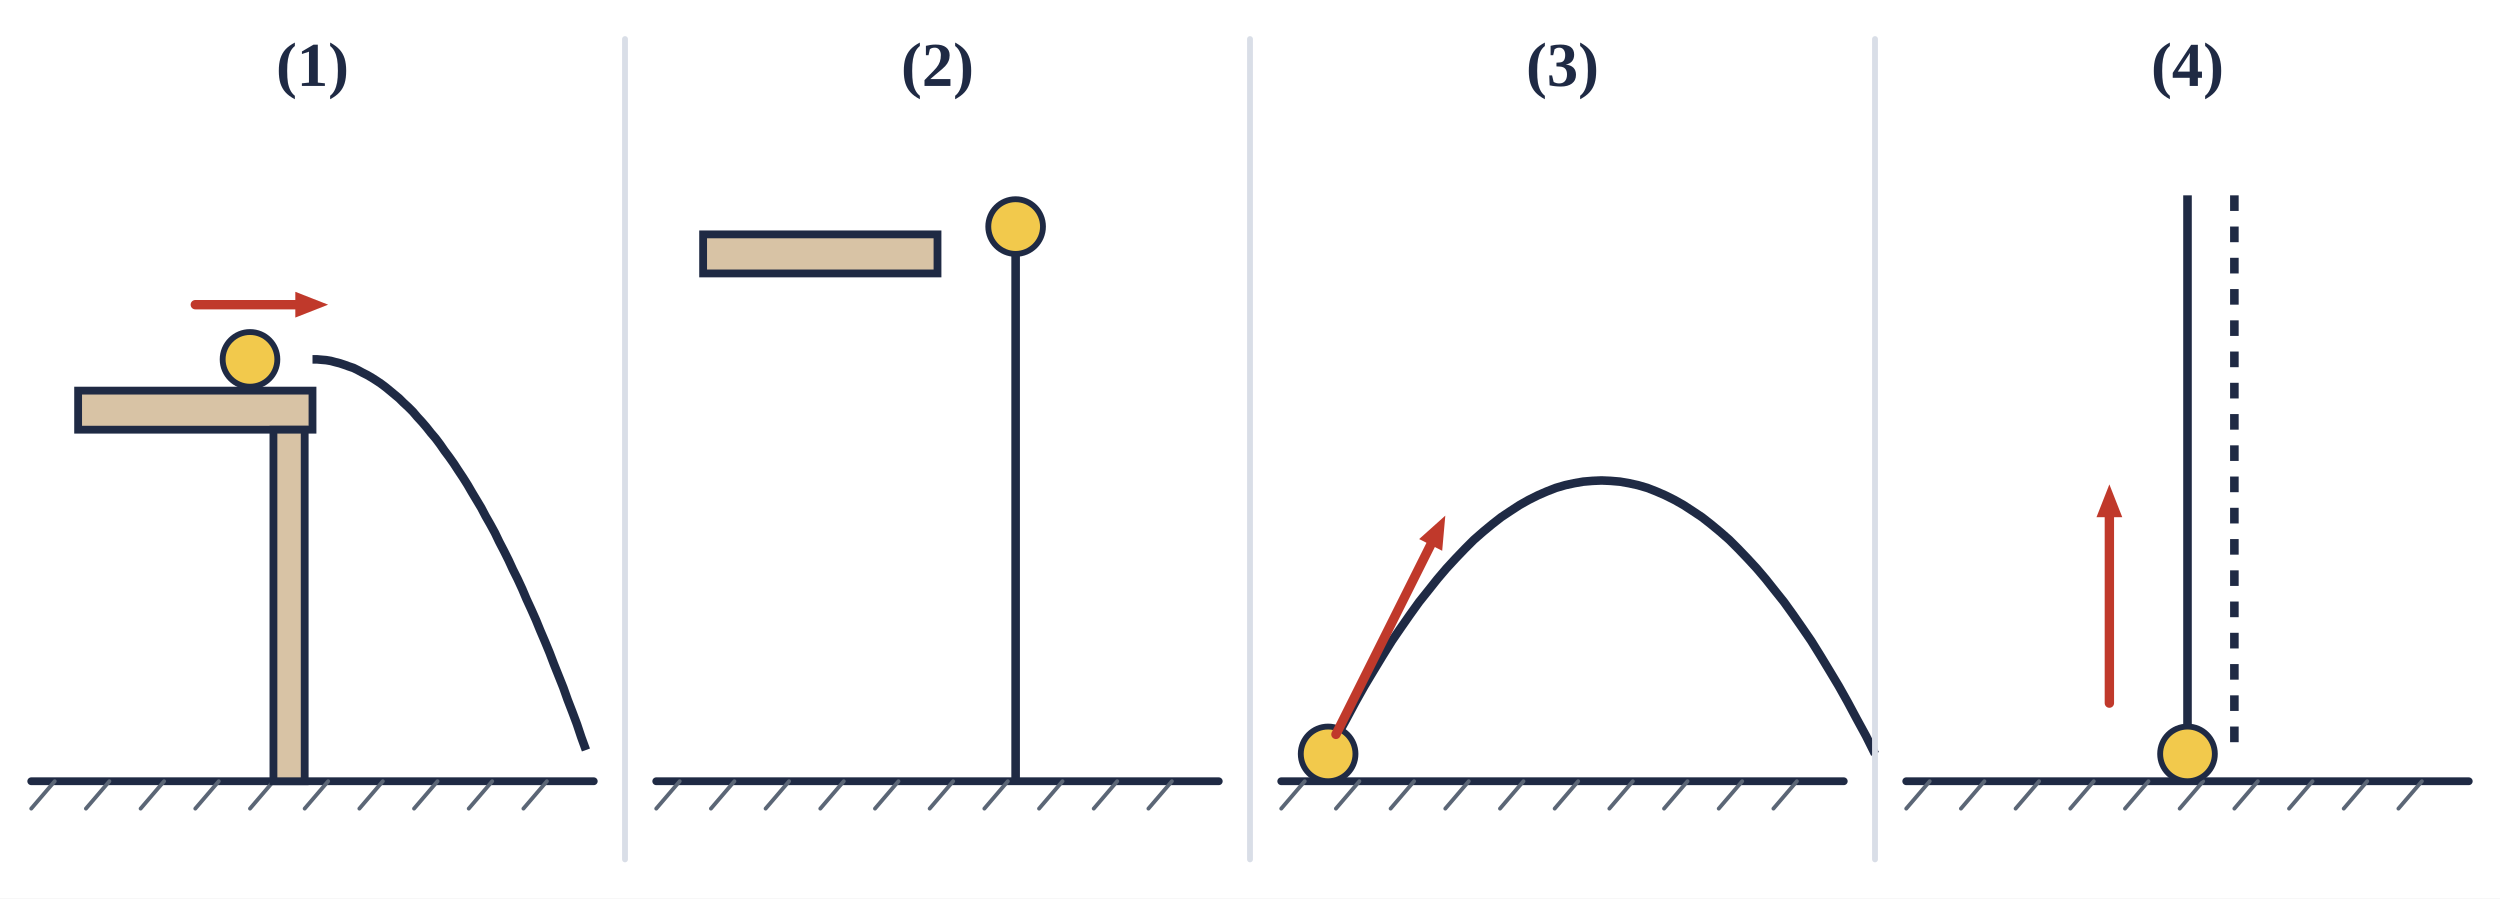
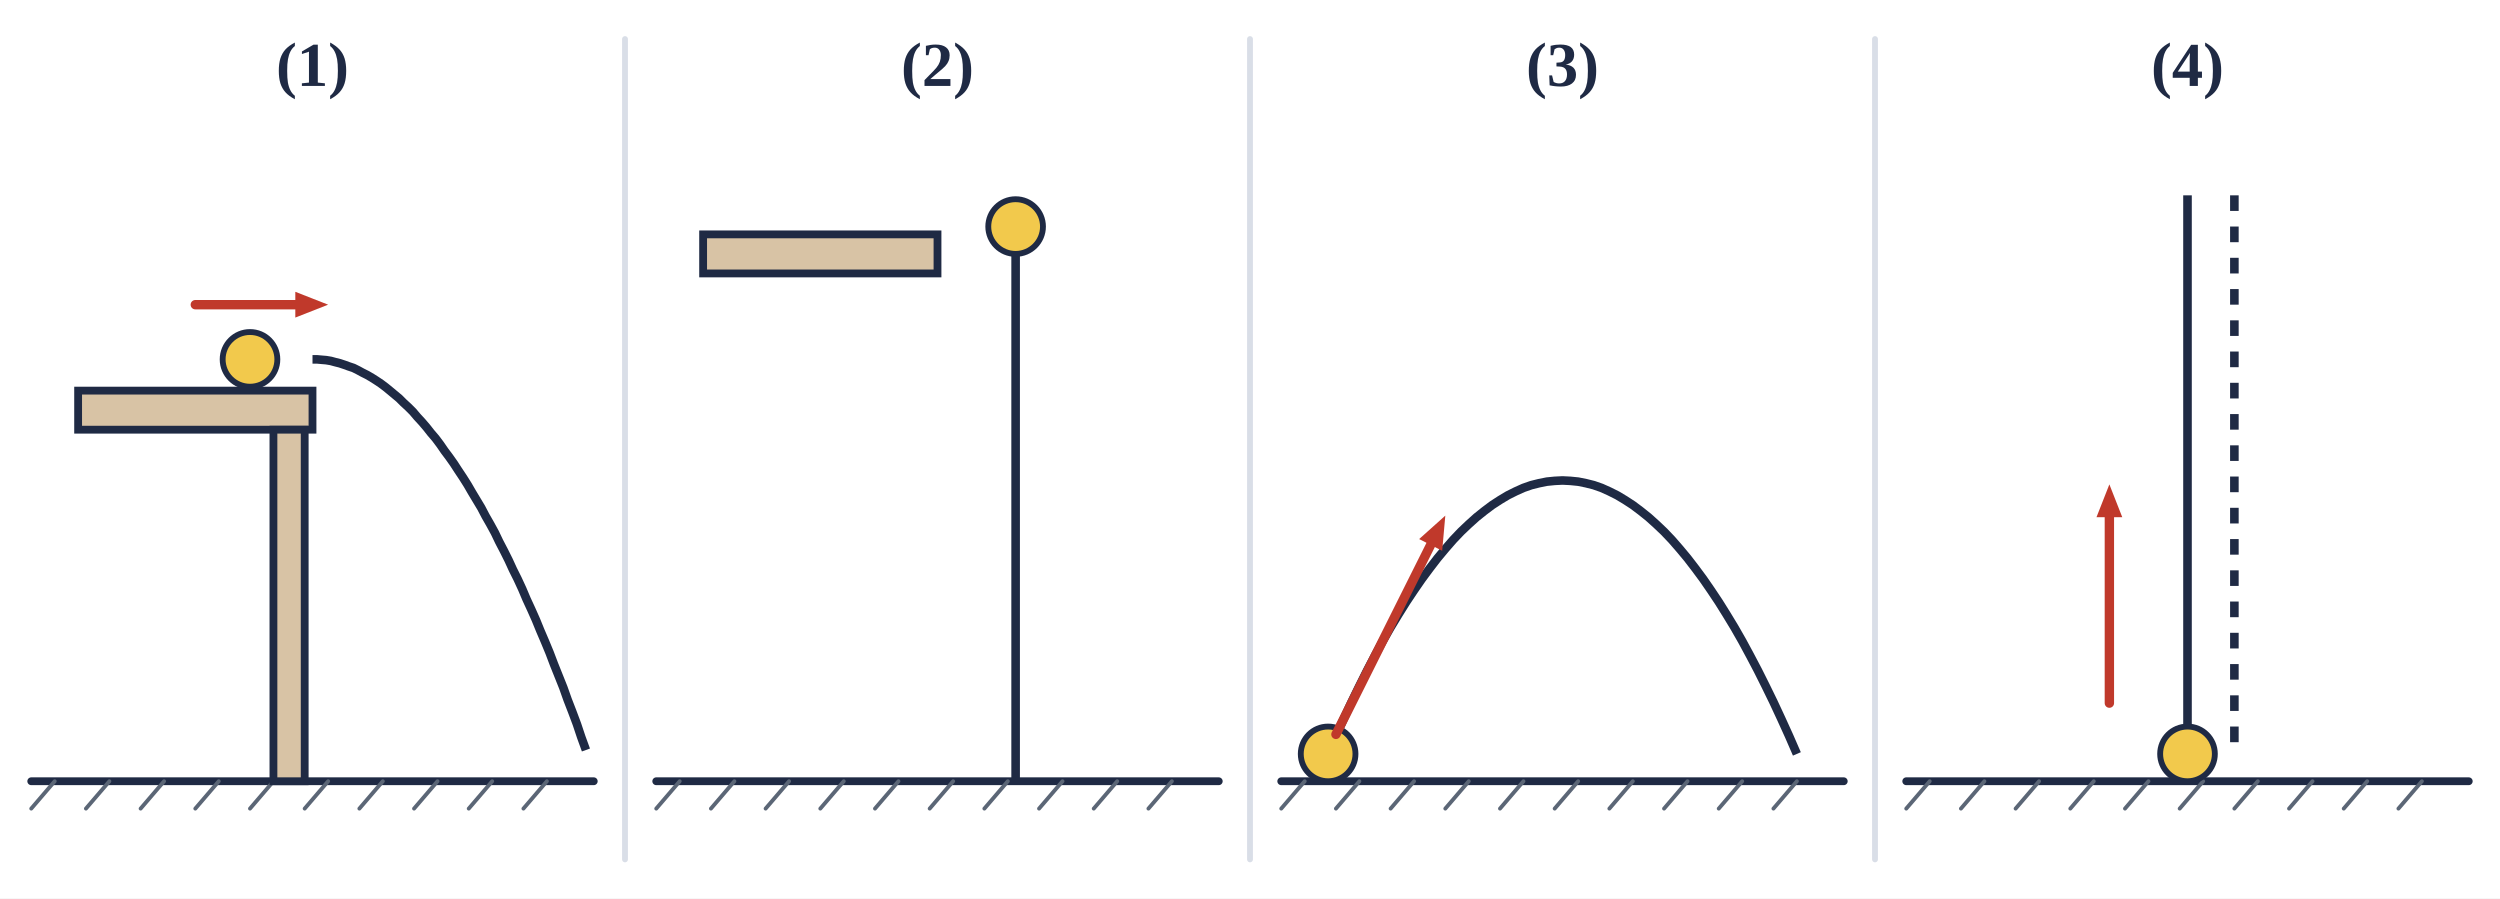
<svg xmlns="http://www.w3.org/2000/svg" viewBox="0 0 640 230" width="640" height="230">
  <rect width="640" height="230" fill="#fff" />
  <text x="80.0" y="22.0" text-anchor="middle" font-size="16" fill="#1f2a44" font-weight="bold" font-family="'Times New Roman',Times,serif">(1)</text>
  <line x1="8.0" y1="200.0" x2="152.0" y2="200.0" stroke="#1f2a44" stroke-width="2" stroke-linecap="round" />
  <line x1="14.0" y1="200.0" x2="8.0" y2="207.0" stroke="#5b6676" stroke-width="1" stroke-linecap="round" />
  <line x1="28.0" y1="200.0" x2="22.0" y2="207.0" stroke="#5b6676" stroke-width="1" stroke-linecap="round" />
  <line x1="42.0" y1="200.0" x2="36.0" y2="207.0" stroke="#5b6676" stroke-width="1" stroke-linecap="round" />
  <line x1="56.0" y1="200.0" x2="50.0" y2="207.0" stroke="#5b6676" stroke-width="1" stroke-linecap="round" />
  <line x1="70.0" y1="200.0" x2="64.0" y2="207.0" stroke="#5b6676" stroke-width="1" stroke-linecap="round" />
  <line x1="84.0" y1="200.0" x2="78.0" y2="207.0" stroke="#5b6676" stroke-width="1" stroke-linecap="round" />
  <line x1="98.0" y1="200.0" x2="92.0" y2="207.0" stroke="#5b6676" stroke-width="1" stroke-linecap="round" />
  <line x1="112.0" y1="200.0" x2="106.0" y2="207.0" stroke="#5b6676" stroke-width="1" stroke-linecap="round" />
  <line x1="126.0" y1="200.0" x2="120.0" y2="207.0" stroke="#5b6676" stroke-width="1" stroke-linecap="round" />
  <line x1="140.0" y1="200.0" x2="134.0" y2="207.0" stroke="#5b6676" stroke-width="1" stroke-linecap="round" />
  <rect x="20.0" y="100.0" width="60" height="10" fill="#d8c3a5" stroke="#1f2a44" stroke-width="2" />
  <rect x="70.0" y="110.0" width="8" height="90" fill="#d8c3a5" stroke="#1f2a44" stroke-width="2" />
  <polyline points="80.0,92.0 81.2,92.0 82.3,92.1 83.5,92.2 84.7,92.4 85.8,92.7 87.0,93.0 88.2,93.4 89.3,93.8 90.5,94.2 91.7,94.8 92.8,95.4 94.0,96.0 95.2,96.7 96.3,97.4 97.5,98.2 98.7,99.1 99.8,100.0 101.0,101.0 102.2,102.0 103.3,103.1 104.5,104.2 105.7,105.4 106.8,106.7 108.0,108.0 109.2,109.4 110.3,110.8 111.5,112.2 112.7,113.8 113.8,115.4 115.0,117.0 116.2,118.7 117.3,120.4 118.5,122.2 119.7,124.1 120.8,126.0 122.0,128.0 123.2,130.0 124.3,132.1 125.5,134.2 126.7,136.4 127.8,138.7 129.0,141.0 130.2,143.4 131.3,145.8 132.5,148.2 133.7,150.8 134.8,153.4 136.0,156.0 137.2,158.7 138.3,161.4 139.5,164.2 140.7,167.1 141.8,170.0 143.0,173.0 144.2,176.0 145.3,179.1 146.5,182.2 147.7,185.4 148.8,188.7 150.0,192.0" fill="none" stroke="#1f2a44" stroke-width="2.2" stroke-linejoin="round" />
  <circle cx="64.0" cy="92.0" r="7" fill="#f2c94c" stroke="#1f2a44" stroke-width="1.5" />
  <line x1="50.0" y1="78.0" x2="78.6" y2="78.0" stroke="#c0392b" stroke-width="2.4" stroke-linecap="round" />
  <polygon points="84.0,78.0 75.6,81.3 75.6,74.7" fill="#c0392b" />
  <text x="240.0" y="22.0" text-anchor="middle" font-size="16" fill="#1f2a44" font-weight="bold" font-family="'Times New Roman',Times,serif">(2)</text>
  <line x1="160.0" y1="10.0" x2="160.0" y2="220.0" stroke="#d9dee7" stroke-width="1.5" stroke-linecap="round" />
  <line x1="168.0" y1="200.0" x2="312.0" y2="200.0" stroke="#1f2a44" stroke-width="2" stroke-linecap="round" />
  <line x1="174.0" y1="200.0" x2="168.0" y2="207.0" stroke="#5b6676" stroke-width="1" stroke-linecap="round" />
  <line x1="188.0" y1="200.0" x2="182.0" y2="207.0" stroke="#5b6676" stroke-width="1" stroke-linecap="round" />
  <line x1="202.0" y1="200.0" x2="196.0" y2="207.0" stroke="#5b6676" stroke-width="1" stroke-linecap="round" />
  <line x1="216.0" y1="200.0" x2="210.0" y2="207.0" stroke="#5b6676" stroke-width="1" stroke-linecap="round" />
  <line x1="230.0" y1="200.0" x2="224.0" y2="207.0" stroke="#5b6676" stroke-width="1" stroke-linecap="round" />
  <line x1="244.0" y1="200.0" x2="238.0" y2="207.0" stroke="#5b6676" stroke-width="1" stroke-linecap="round" />
  <line x1="258.0" y1="200.0" x2="252.0" y2="207.0" stroke="#5b6676" stroke-width="1" stroke-linecap="round" />
  <line x1="272.0" y1="200.0" x2="266.0" y2="207.0" stroke="#5b6676" stroke-width="1" stroke-linecap="round" />
  <line x1="286.0" y1="200.0" x2="280.0" y2="207.0" stroke="#5b6676" stroke-width="1" stroke-linecap="round" />
  <line x1="300.0" y1="200.0" x2="294.0" y2="207.0" stroke="#5b6676" stroke-width="1" stroke-linecap="round" />
  <rect x="180.0" y="60.0" width="60" height="10" fill="#d8c3a5" stroke="#1f2a44" stroke-width="2" />
  <polyline points="260.0,64.0 260.0,200.0" fill="none" stroke="#1f2a44" stroke-width="2.2" stroke-linejoin="round" />
  <circle cx="260.0" cy="58.0" r="7" fill="#f2c94c" stroke="#1f2a44" stroke-width="1.5" />
  <text x="400.0" y="22.0" text-anchor="middle" font-size="16" fill="#1f2a44" font-weight="bold" font-family="'Times New Roman',Times,serif">(3)</text>
  <line x1="320.0" y1="10.0" x2="320.0" y2="220.0" stroke="#d9dee7" stroke-width="1.5" stroke-linecap="round" />
  <line x1="328.0" y1="200.0" x2="472.0" y2="200.0" stroke="#1f2a44" stroke-width="2" stroke-linecap="round" />
  <line x1="334.0" y1="200.0" x2="328.0" y2="207.0" stroke="#5b6676" stroke-width="1" stroke-linecap="round" />
  <line x1="348.0" y1="200.0" x2="342.0" y2="207.0" stroke="#5b6676" stroke-width="1" stroke-linecap="round" />
  <line x1="362.0" y1="200.0" x2="356.0" y2="207.0" stroke="#5b6676" stroke-width="1" stroke-linecap="round" />
  <line x1="376.0" y1="200.0" x2="370.0" y2="207.0" stroke="#5b6676" stroke-width="1" stroke-linecap="round" />
  <line x1="390.0" y1="200.0" x2="384.0" y2="207.0" stroke="#5b6676" stroke-width="1" stroke-linecap="round" />
  <line x1="404.0" y1="200.0" x2="398.0" y2="207.0" stroke="#5b6676" stroke-width="1" stroke-linecap="round" />
  <line x1="418.0" y1="200.0" x2="412.0" y2="207.0" stroke="#5b6676" stroke-width="1" stroke-linecap="round" />
  <line x1="432.0" y1="200.0" x2="426.0" y2="207.0" stroke="#5b6676" stroke-width="1" stroke-linecap="round" />
  <line x1="446.0" y1="200.0" x2="440.0" y2="207.0" stroke="#5b6676" stroke-width="1" stroke-linecap="round" />
  <line x1="460.0" y1="200.0" x2="454.0" y2="207.0" stroke="#5b6676" stroke-width="1" stroke-linecap="round" />
-   <polyline points="340.0,193.0 342.3,188.4 344.7,184.0 347.0,179.7 349.3,175.6 351.7,171.6 354.0,167.8 356.3,164.1 358.7,160.6 361.0,157.3 363.3,154.1 365.7,151.1 368.0,148.2 370.3,145.5 372.7,142.9 375.0,140.5 377.3,138.2 379.7,136.1 382.0,134.2 384.3,132.4 386.7,130.8 389.0,129.3 391.3,128.0 393.7,126.8 396.0,125.8 398.3,124.9 400.7,124.2 403.0,123.7 405.3,123.3 407.7,123.1 410.0,123.0 412.3,123.1 414.7,123.3 417.0,123.7 419.3,124.2 421.7,124.9 424.0,125.8 426.3,126.8 428.7,128.0 431.0,129.3 433.3,130.8 435.7,132.4 438.0,134.2 440.3,136.1 442.7,138.2 445.0,140.5 447.3,142.9 449.7,145.5 452.0,148.2 454.3,151.1 456.7,154.1 459.0,157.3 461.3,160.6 463.7,164.1 466.0,167.8 468.3,171.6 470.7,175.6 473.0,179.7 475.3,184.0 477.7,188.4 480.0,193.0" fill="none" stroke="#1f2a44" stroke-width="2.2" stroke-linejoin="round" />
+   <polyline points="340.0,193.0 342.0,188.4 344.0,184.0 346.0,179.7 348.0,175.6 350.0,171.6 352.0,167.8 354.0,164.1 356.0,160.6 358.0,157.3 360.0,154.1 362.0,151.1 364.0,148.2 366.0,145.5 368.0,142.9 370.0,140.5 372.0,138.2 374.0,136.1 376.0,134.2 378.0,132.4 380.0,130.8 382.0,129.3 384.0,128.0 386.0,126.8 388.0,125.8 390.0,124.9 392.0,124.2 394.0,123.7 396.0,123.3 398.0,123.1 400.0,123.0 402.0,123.1 404.0,123.3 406.0,123.7 408.0,124.2 410.0,124.9 412.0,125.8 414.0,126.8 416.0,128.0 418.0,129.3 420.0,130.8 422.0,132.4 424.0,134.2 426.0,136.1 428.0,138.2 430.0,140.5 432.0,142.9 434.0,145.5 436.0,148.2 438.0,151.1 440.0,154.1 442.0,157.3 444.0,160.6 446.0,164.1 448.0,167.8 450.0,171.6 452.0,175.6 454.0,179.7 456.0,184.0 458.0,188.4 460.0,193.0" fill="none" stroke="#1f2a44" stroke-width="2.2" stroke-linejoin="round" />
  <circle cx="340.0" cy="193.0" r="7" fill="#f2c94c" stroke="#1f2a44" stroke-width="1.5" />
  <line x1="342.0" y1="188.0" x2="367.6" y2="136.8" stroke="#c0392b" stroke-width="2.4" stroke-linecap="round" />
  <polygon points="370.0,132.0 369.2,141.0 363.3,138.0" fill="#c0392b" />
  <text x="560.0" y="22.0" text-anchor="middle" font-size="16" fill="#1f2a44" font-weight="bold" font-family="'Times New Roman',Times,serif">(4)</text>
  <line x1="480.0" y1="10.0" x2="480.0" y2="220.0" stroke="#d9dee7" stroke-width="1.5" stroke-linecap="round" />
  <line x1="488.0" y1="200.0" x2="632.0" y2="200.0" stroke="#1f2a44" stroke-width="2" stroke-linecap="round" />
  <line x1="494.0" y1="200.0" x2="488.0" y2="207.0" stroke="#5b6676" stroke-width="1" stroke-linecap="round" />
  <line x1="508.0" y1="200.0" x2="502.0" y2="207.0" stroke="#5b6676" stroke-width="1" stroke-linecap="round" />
  <line x1="522.0" y1="200.0" x2="516.0" y2="207.0" stroke="#5b6676" stroke-width="1" stroke-linecap="round" />
  <line x1="536.0" y1="200.0" x2="530.0" y2="207.0" stroke="#5b6676" stroke-width="1" stroke-linecap="round" />
  <line x1="550.0" y1="200.0" x2="544.0" y2="207.0" stroke="#5b6676" stroke-width="1" stroke-linecap="round" />
  <line x1="564.0" y1="200.0" x2="558.0" y2="207.0" stroke="#5b6676" stroke-width="1" stroke-linecap="round" />
  <line x1="578.0" y1="200.0" x2="572.0" y2="207.0" stroke="#5b6676" stroke-width="1" stroke-linecap="round" />
  <line x1="592.0" y1="200.0" x2="586.0" y2="207.0" stroke="#5b6676" stroke-width="1" stroke-linecap="round" />
  <line x1="606.0" y1="200.0" x2="600.0" y2="207.0" stroke="#5b6676" stroke-width="1" stroke-linecap="round" />
  <line x1="620.0" y1="200.0" x2="614.0" y2="207.0" stroke="#5b6676" stroke-width="1" stroke-linecap="round" />
  <polyline points="560.0,193.0 560.0,50.0" fill="none" stroke="#1f2a44" stroke-width="2.2" stroke-linejoin="round" />
  <polyline points="572.0,50.0 572.0,193.0" fill="none" stroke="#1f2a44" stroke-width="2.2" stroke-dasharray="4 4" stroke-linejoin="round" />
  <circle cx="560.0" cy="193.0" r="7" fill="#f2c94c" stroke="#1f2a44" stroke-width="1.5" />
  <line x1="540.0" y1="180.0" x2="540.0" y2="129.4" stroke="#c0392b" stroke-width="2.4" stroke-linecap="round" />
  <polygon points="540.0,124.0 543.3,132.4 536.7,132.4" fill="#c0392b" />
</svg>
